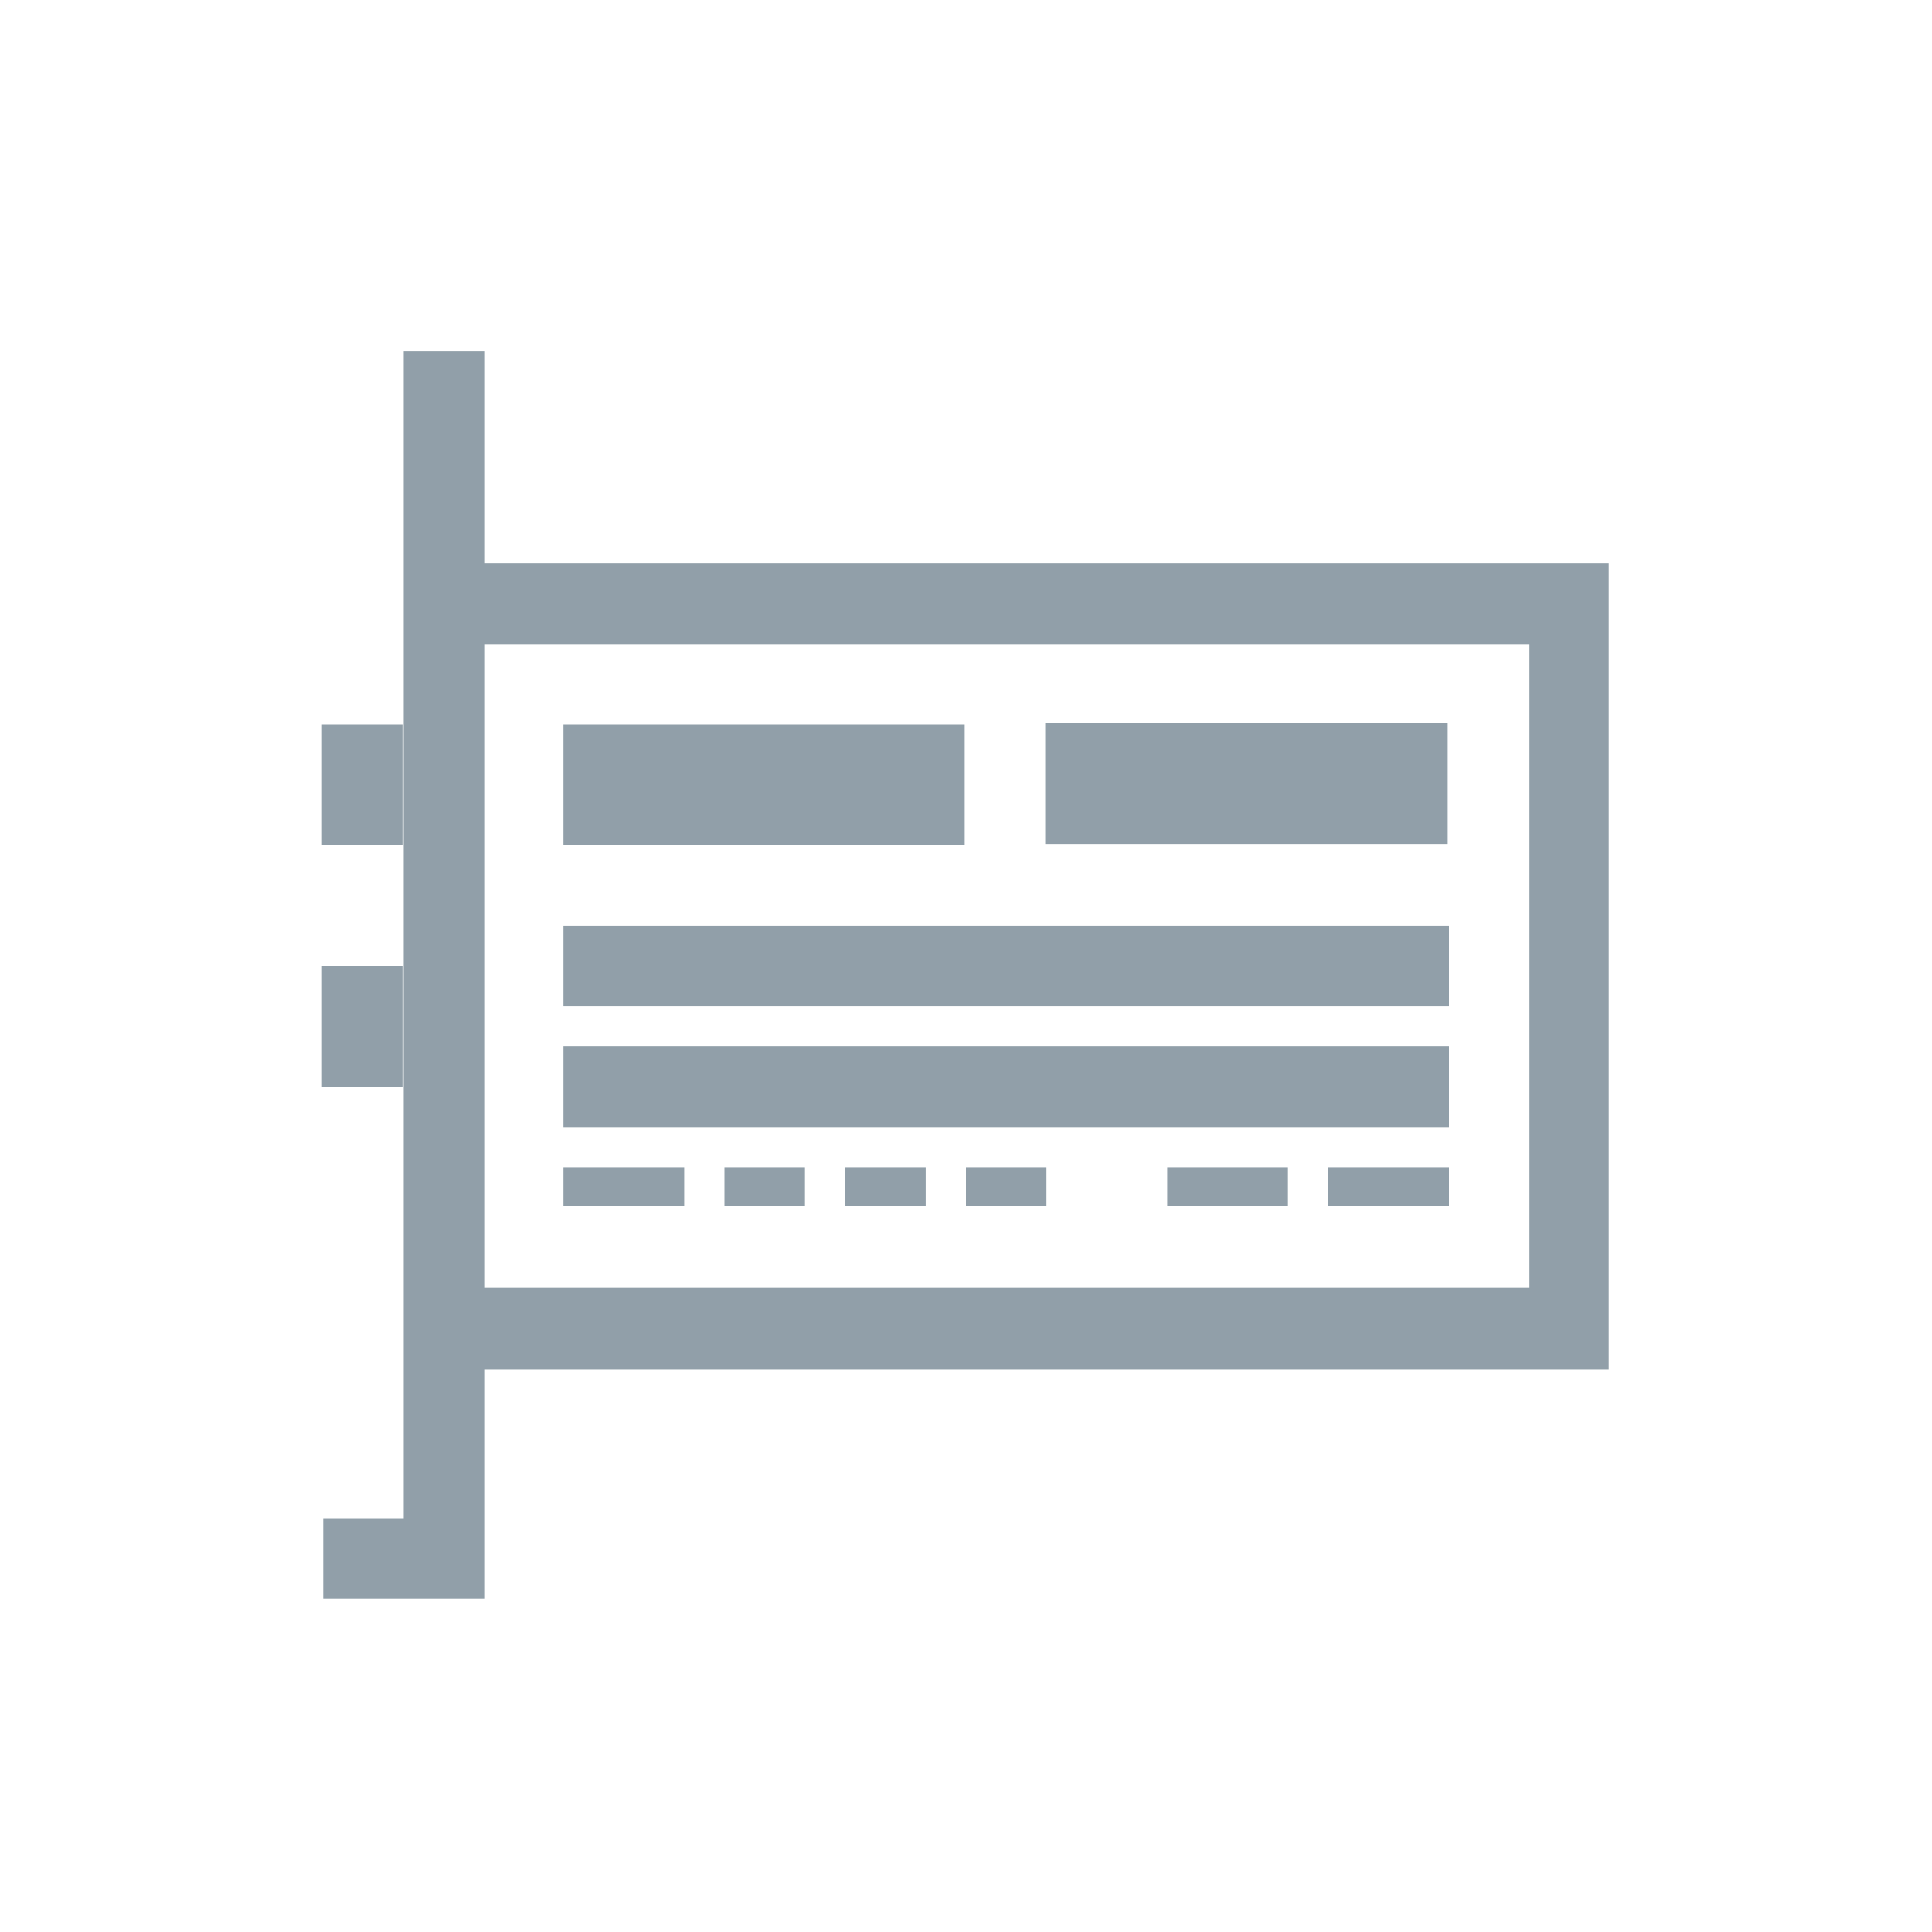
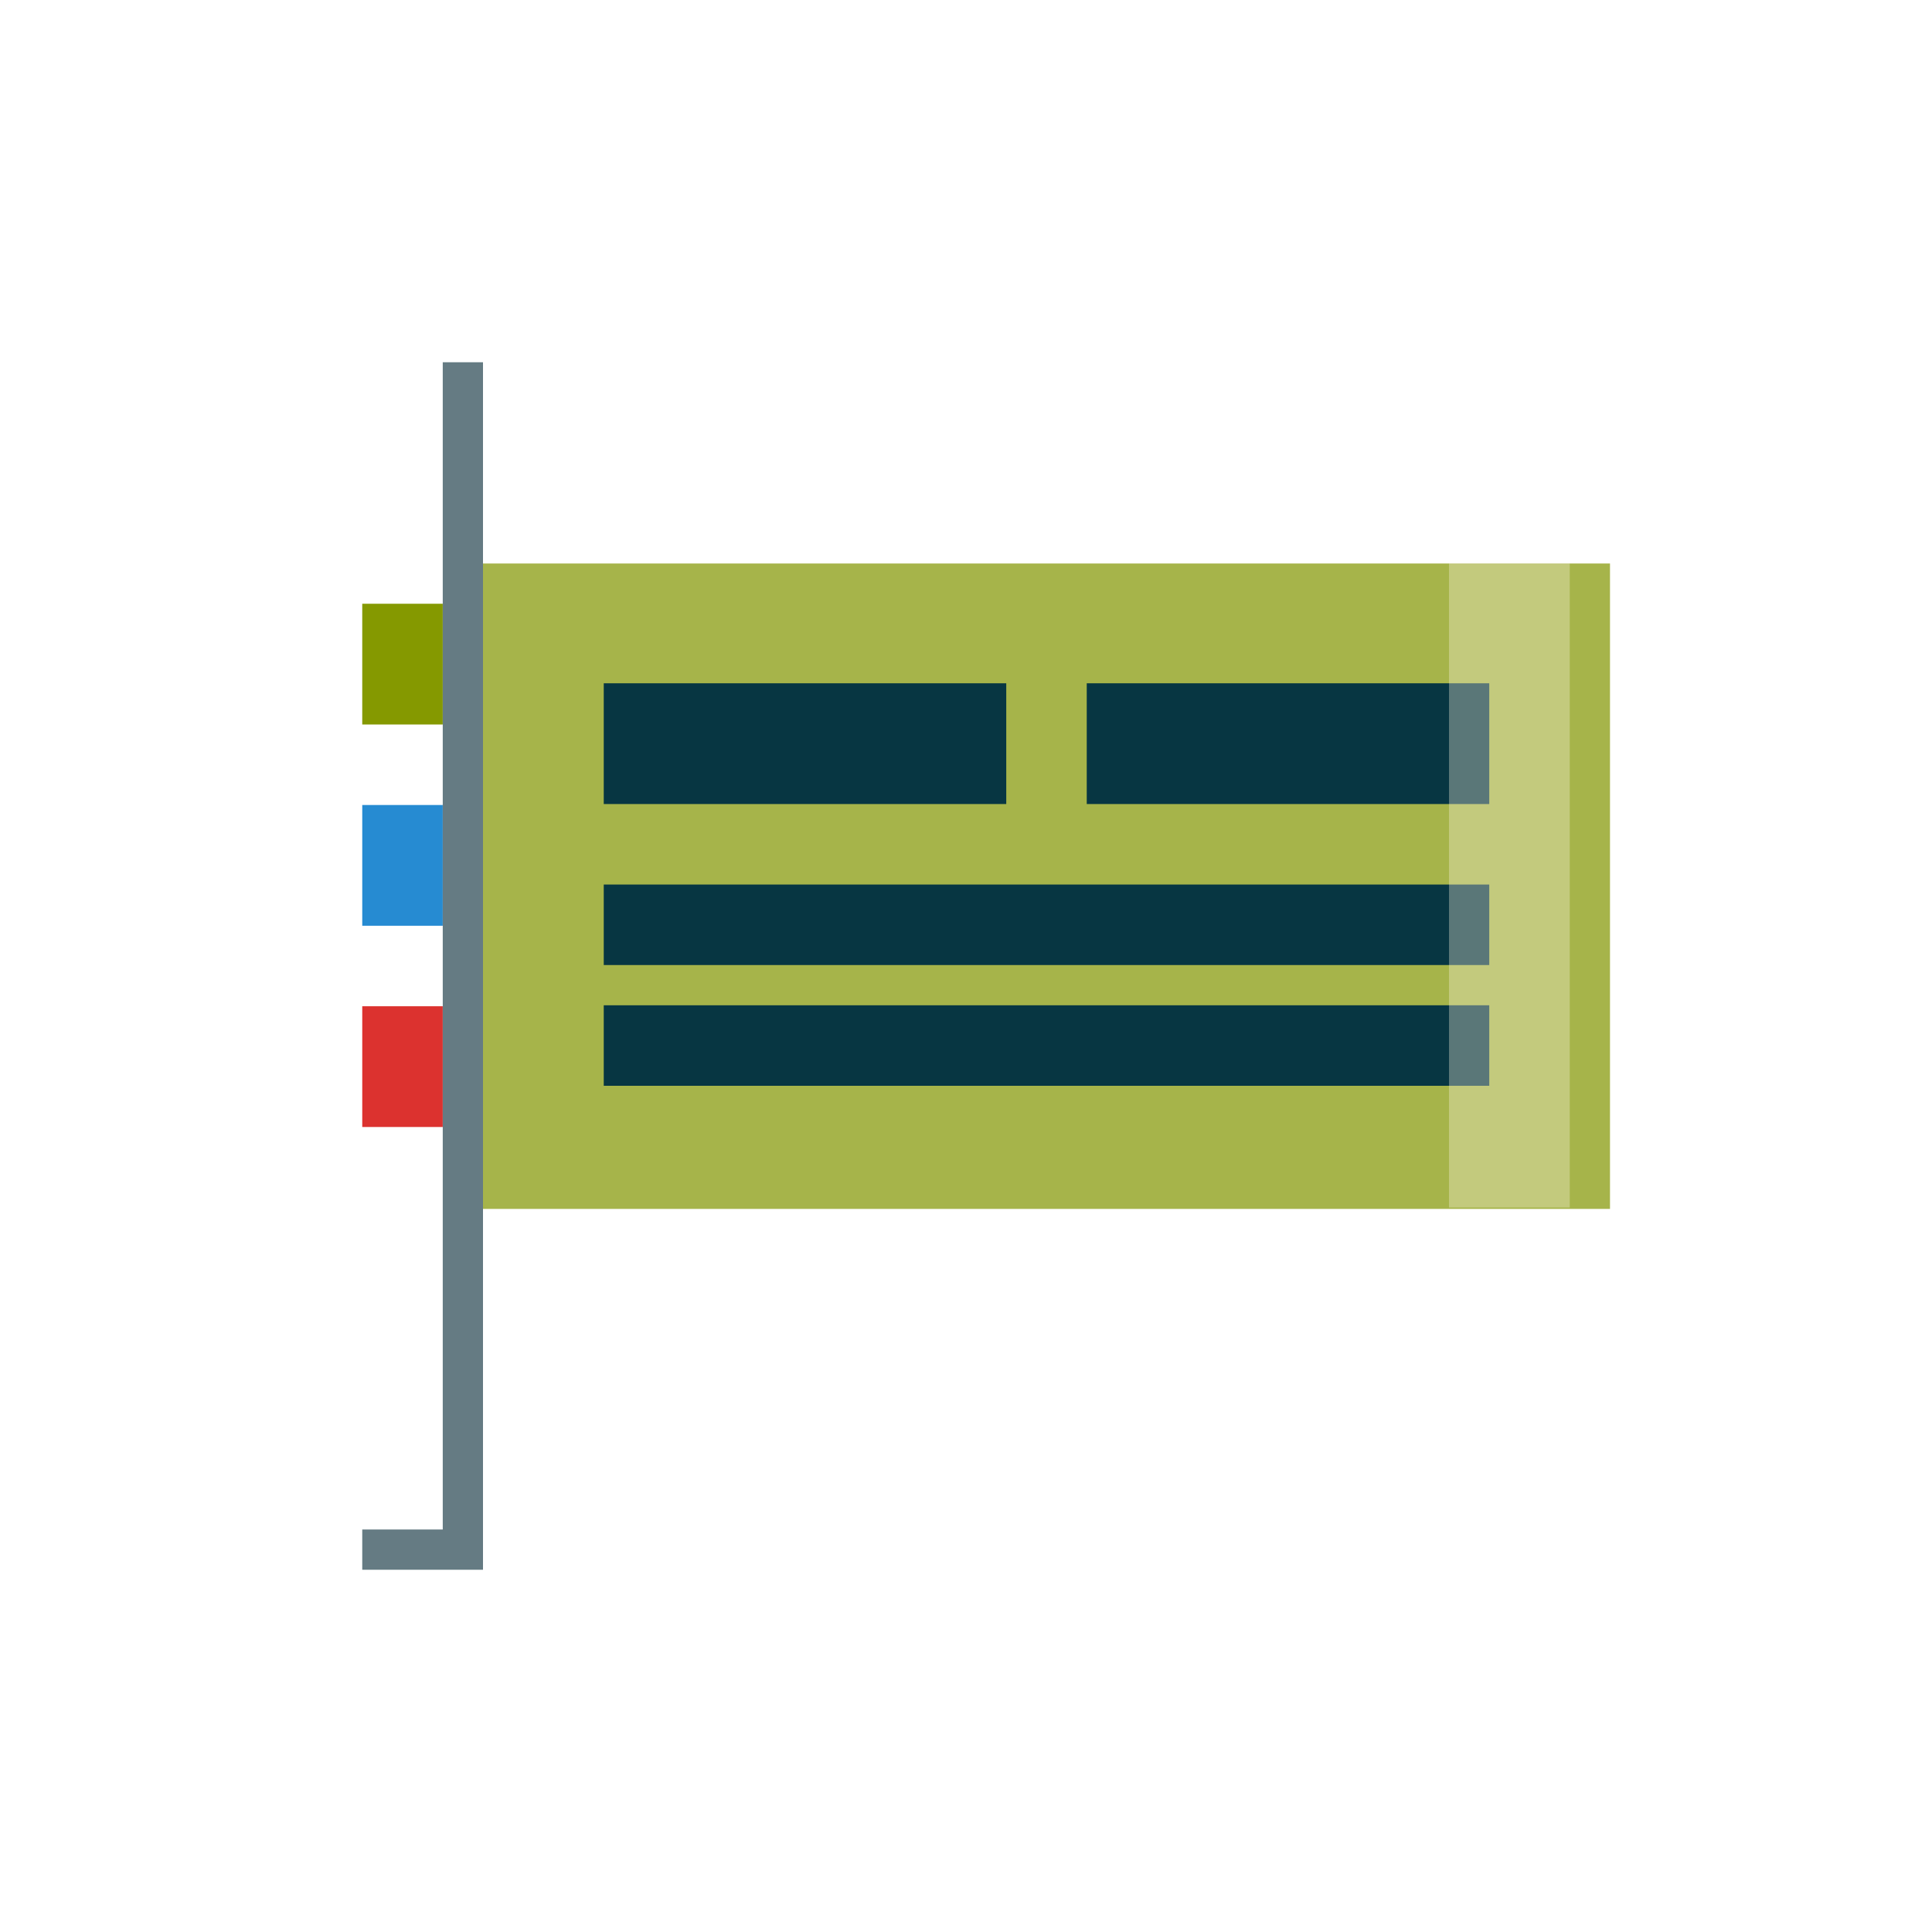
- <svg xmlns="http://www.w3.org/2000/svg" viewBox="0 0 48 48">
-   <g transform="translate(0 -1004.362)">
-     <path style="fill:#919fa9;line-height:normal;color:#000" d="M 10.031 8.719 L 10.031 37.719 L 8.031 37.719 L 8.031 39.719 L 12.031 39.719 L 12.031 34.031 L 39.5 34.031 L 39.969 34.031 L 39.969 33.562 L 39.969 14.469 L 39.969 14 L 39.5 14 L 12.031 14 L 12.031 8.719 L 10.031 8.719 z M 12.031 16 L 38 16 L 38 32 L 12.031 32 L 12.031 16 z M 25.969 17.969 L 25.969 20.969 L 35.969 20.969 L 35.969 17.969 L 25.969 17.969 z M 8 18 L 8 21 L 10 21 L 10 18 L 8 18 z M 14 18 L 14 21 L 23.969 21 L 23.969 18 L 14 18 z M 14 23 L 14 25 L 36 25 L 36 23 L 14 23 z M 8 24 L 8 27 L 10 27 L 10 24 L 8 24 z M 14 26 L 14 28 L 36 28 L 36 26 L 14 26 z M 14 29 L 14 29.969 L 17 29.969 L 17 29 L 14 29 z M 18 29 L 18 29.969 L 20 29.969 L 20 29 L 18 29 z M 21 29 L 21 29.969 L 23 29.969 L 23 29 L 21 29 z M 24 29 L 24 29.969 L 26 29.969 L 26 29 L 24 29 z M 29 29 L 29 29.969 L 32 29.969 L 32 29 L 29 29 z M 33 29 L 33 29.969 L 36 29.969 L 36 29 L 33 29 z " transform="translate(0 1004.362)" />
-   </g>
+ <svg xmlns="http://www.w3.org/2000/svg" viewBox="0 0 48 48" id="svg2" version="1.1" width="100%" height="100%">
+   <defs id="defs10" />
+   <path style="fill:#a6b44a;fill-opacity:1;stroke:none" d="m 40,30.035 -28,0 L 12,14 40,14 z" id="path2991" />
+   <path style="fill:#073642;stroke:none" d="m 15,16.976 0,3 10,0 0,-3 z" id="path3761" />
+   <path style="fill:#073642;stroke:none" d="m 27,16.976 0,3 10,0 0,-3 z" id="path3763" />
+   <path style="fill:#073642;stroke:none" d="m 15,21.976 0,2 22,0 0,-2 z" id="path3765" />
+   <path style="fill:#073642;stroke:none" d="m 15,24.976 0,2 22,0 0,-2 z" id="path3767" />
+   <rect style="fill:#859900;fill-opacity:1;stroke:none" id="rect3769" width="2" height="3" x="9" y="15" />
+   <rect style="fill:#268bd2;fill-opacity:1;stroke:none" id="rect3771" width="2" height="3" x="9" y="20" />
+   <rect style="fill:#dc322f;fill-opacity:1;stroke:none" id="rect3769-3" width="2" height="3" x="9" y="25" />
+   <path style="fill:#657b83;stroke:none;stroke-width:1px;stroke-linecap:butt;stroke-linejoin:miter;stroke-opacity:1;fill-opacity:1" d="m 12,9 -1,0 0,29 -2,0 0,1 3,0 z" id="path3791" />
+   <rect style="fill:#fdf6e3;fill-opacity:0.337;stroke:none" id="rect3793" width="3" height="16" x="36" y="14" />
</svg>
